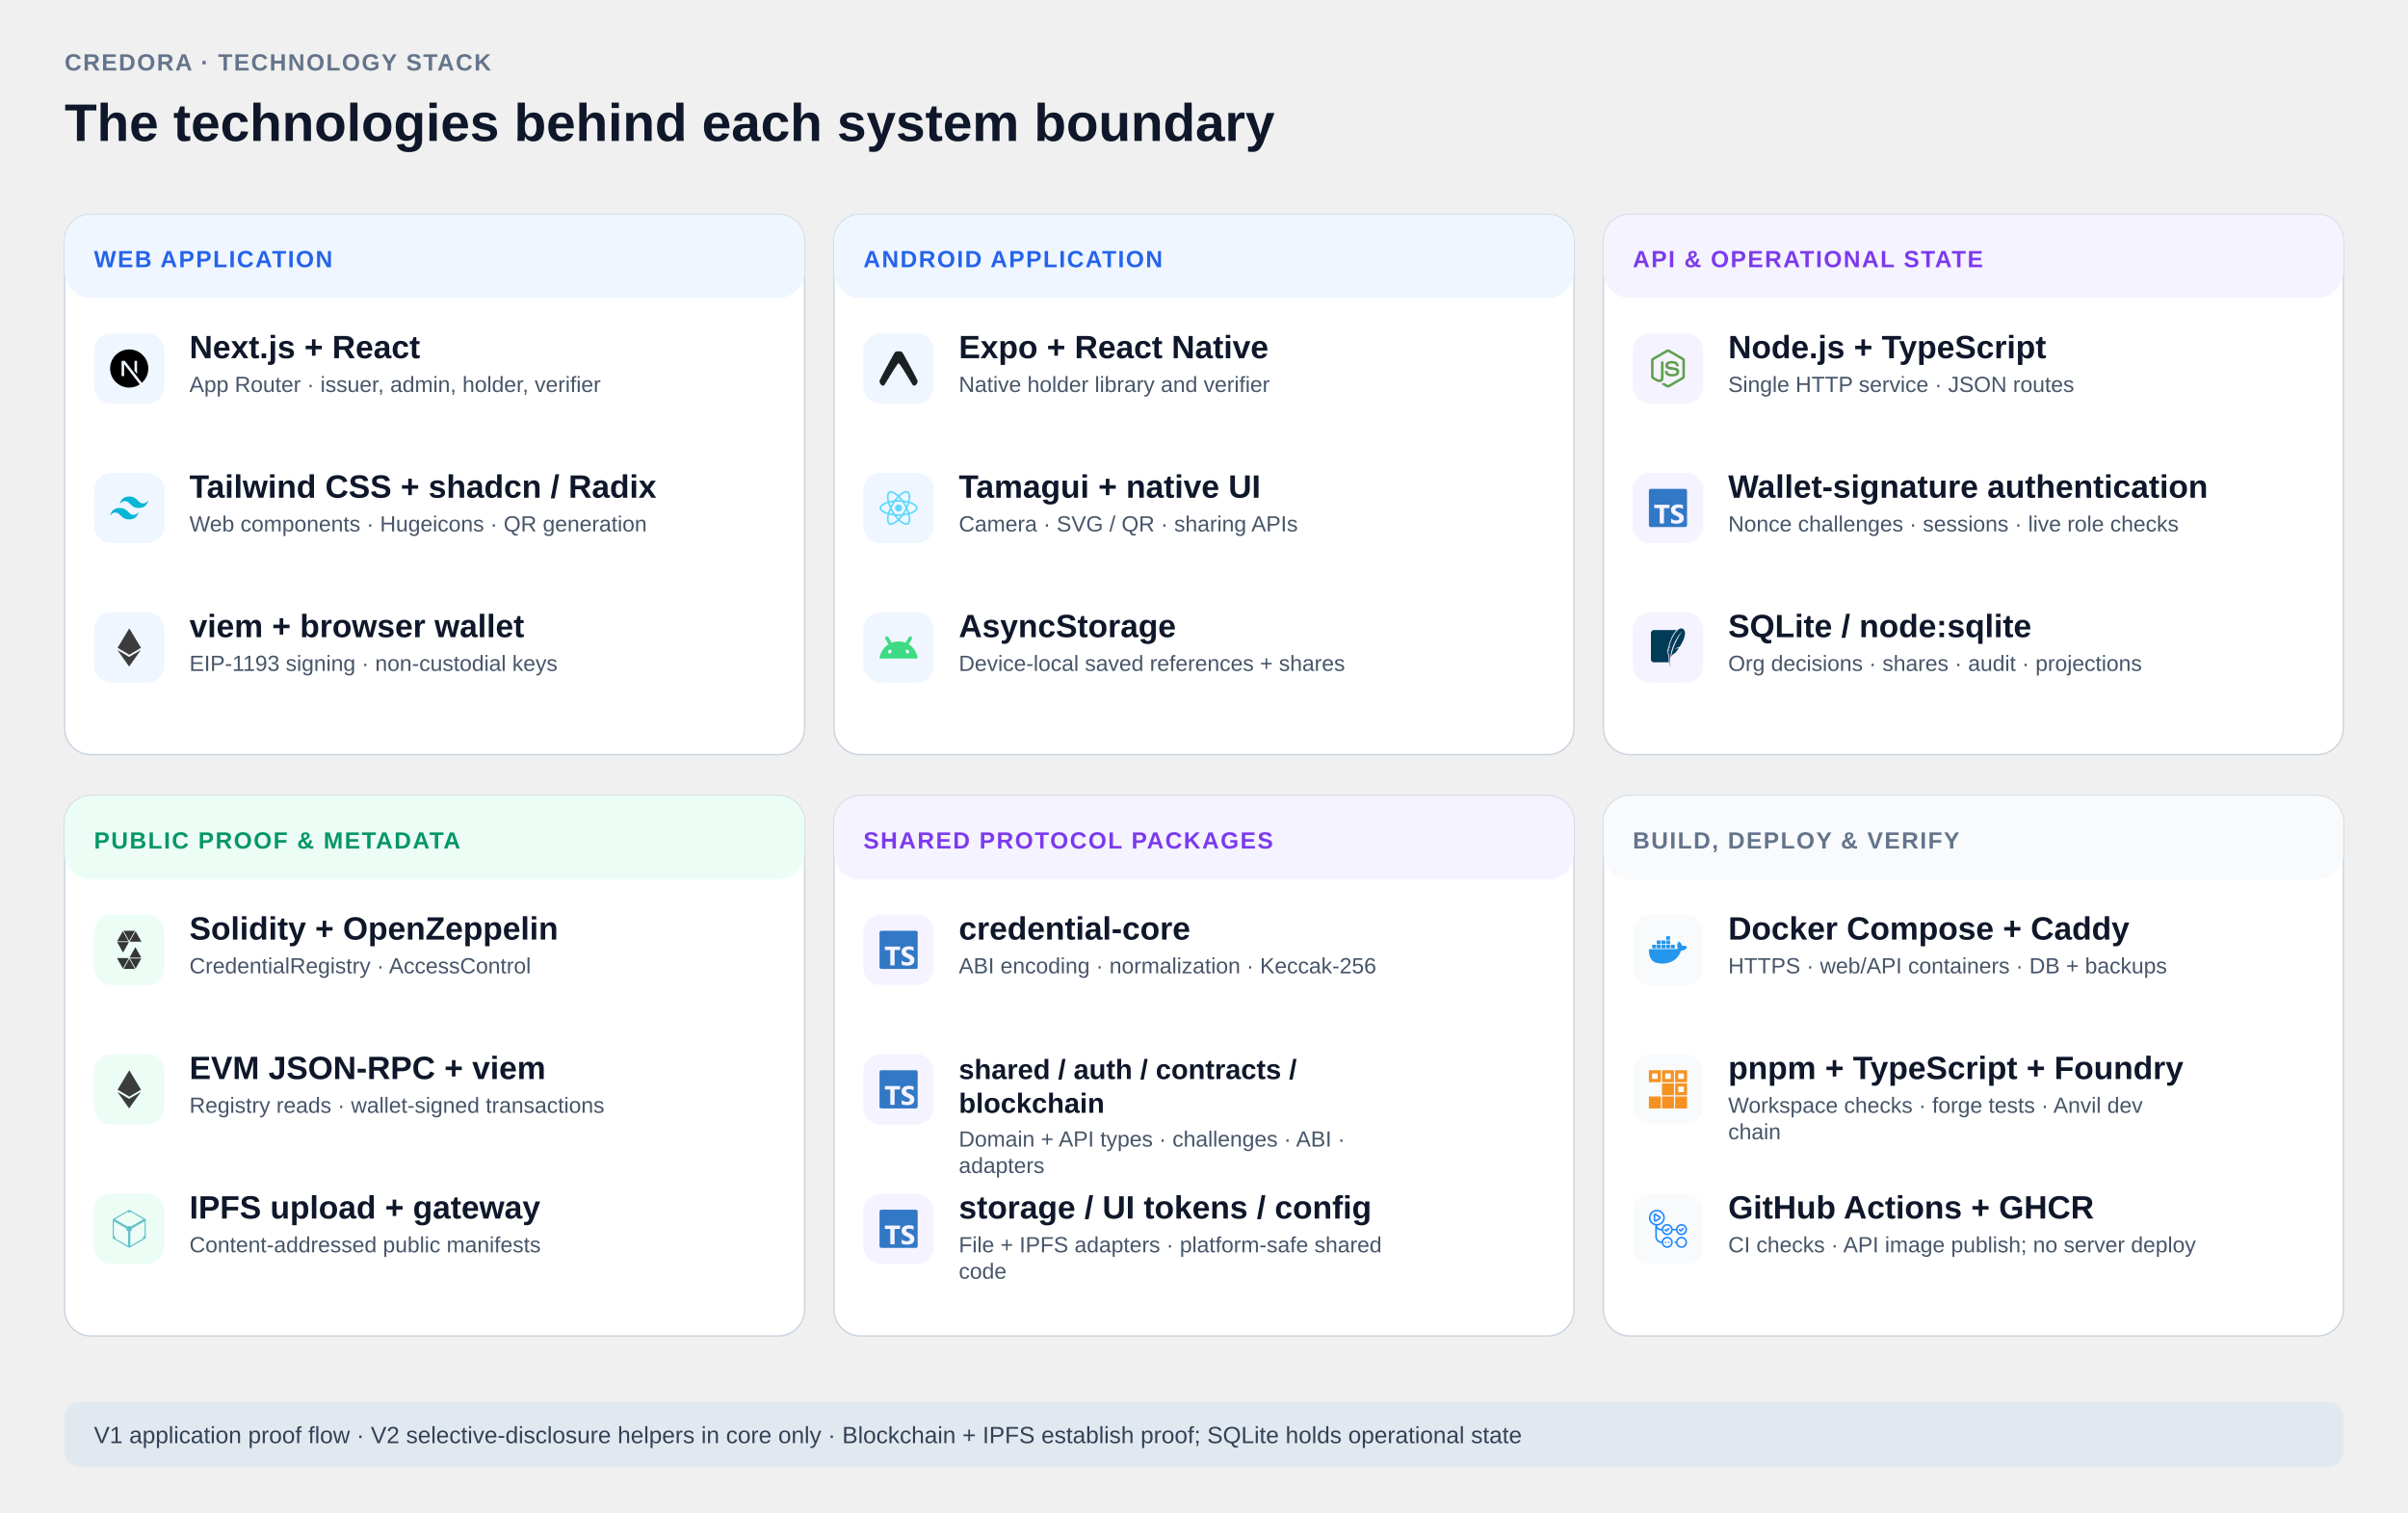
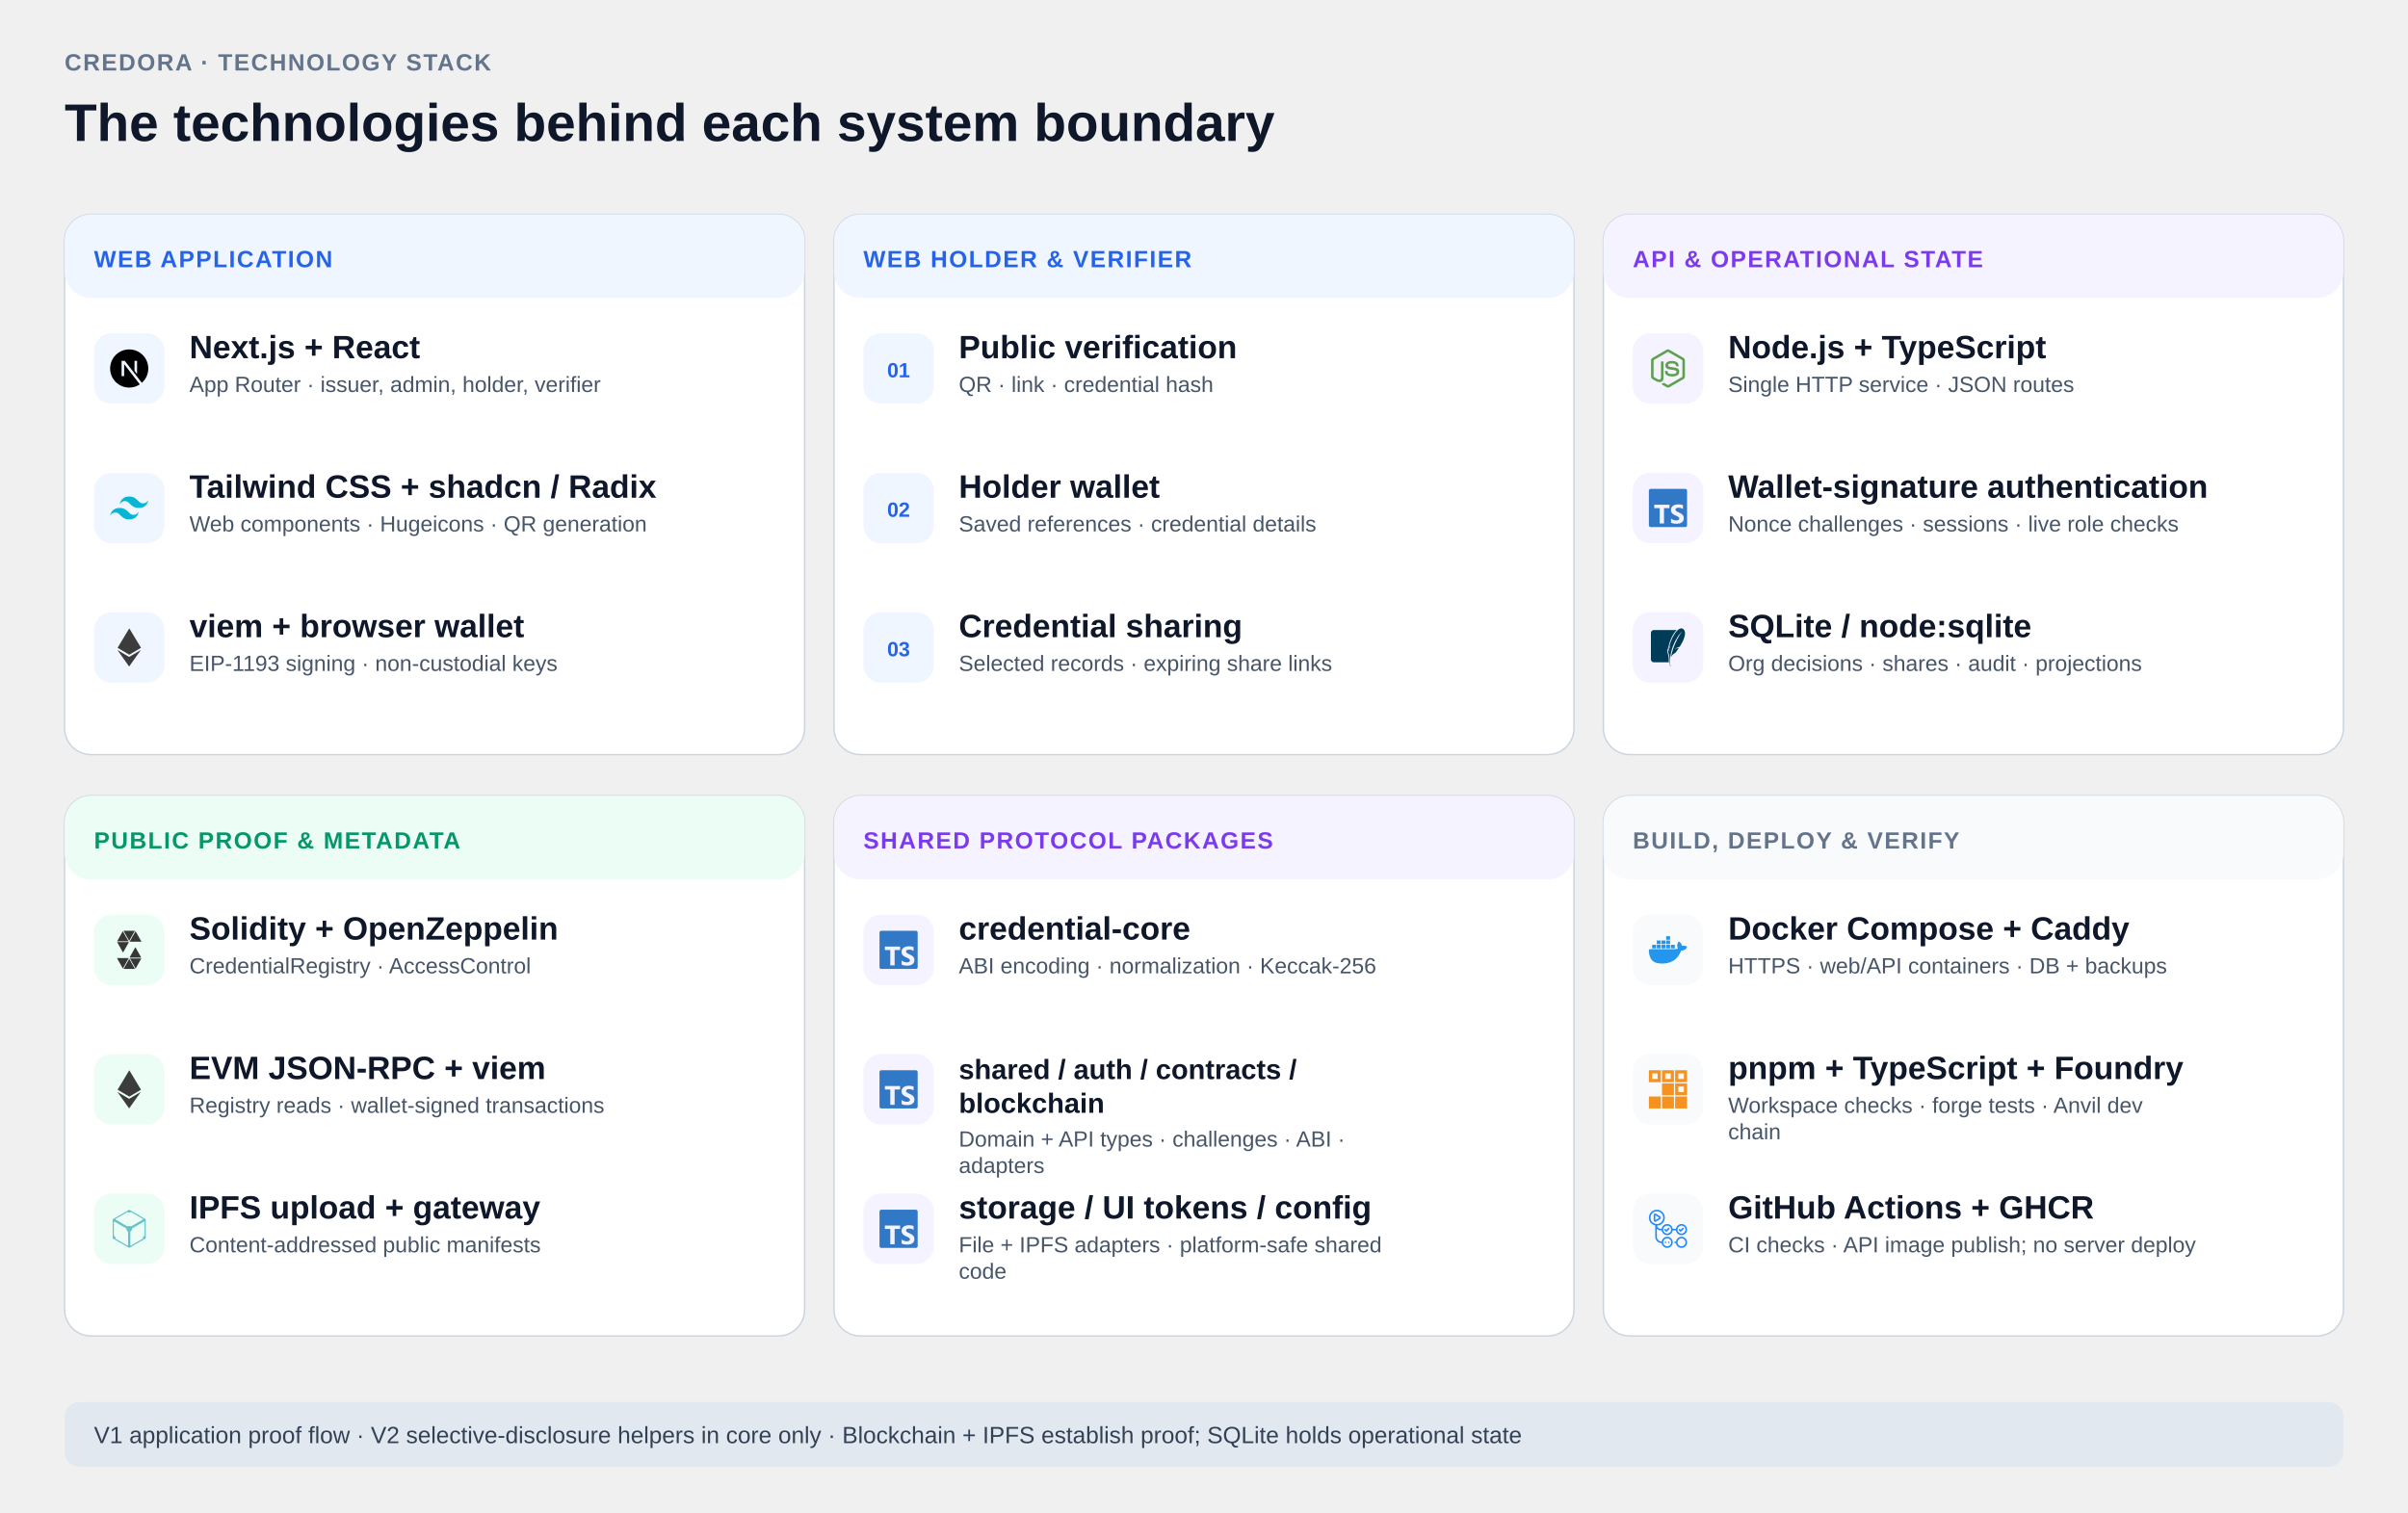
<svg xmlns="http://www.w3.org/2000/svg" width="1640" height="1030" viewBox="0 0 1640 1030">
  <style>text{font-family:Arial,sans-serif} .heading{font-size:16px;font-weight:700;letter-spacing:1px} .title{font-size:22px;font-weight:700;fill:#0F172A} .detail{font-size:15px;fill:#475569}</style>
  <text x="44" y="48" class="heading" fill="#64748B">CREDORA · TECHNOLOGY STACK</text>
  <text x="44" y="96" font-size="36" font-weight="700" fill="#0F172A">The technologies behind each system boundary</text>
  <rect x="44" y="146" width="504" height="368" rx="18" fill="white" stroke="#CBD5E1" />
  <rect x="44" y="146" width="504" height="57" rx="18" fill="#EFF6FF" />
  <text x="64" y="182" class="heading" fill="#2563EB">WEB APPLICATION</text>
  <rect x="64" y="227" width="48" height="48" rx="12" fill="#EFF6FF" />
  <svg x="75" y="238" width="26" height="26" viewBox="0 0 24 24">
    <path d="M18.665 21.978C16.758 23.255 14.465 24 12 24 5.377 24 0 18.623 0 12S5.377 0 12 0s12 5.377 12 12c0 3.583-1.574 6.801-4.067 9.001L9.219 7.2H7.2v9.596h1.615V9.251l9.85 12.727Zm-3.332-8.533 1.6 2.061V7.2h-1.6v6.245Z" fill="#000000" />
  </svg>
  <text x="129" y="244" class="title">Next.js + React</text>
  <text x="129" y="267" class="detail">App Router · issuer, admin, holder, verifier</text>
  <rect x="64" y="322" width="48" height="48" rx="12" fill="#EFF6FF" />
  <svg x="75" y="333" width="26" height="26" viewBox="0 0 24 24">
    <path d="M12.001,4.8c-3.2,0-5.2,1.6-6,4.8c1.2-1.6,2.6-2.2,4.2-1.8c0.913,0.228,1.565,0.89,2.288,1.624 C13.666,10.618,15.027,12,18.001,12c3.2,0,5.2-1.6,6-4.8c-1.2,1.6-2.6,2.2-4.2,1.8c-0.913-0.228-1.565-0.89-2.288-1.624 C16.337,6.182,14.976,4.8,12.001,4.8z M6.001,12c-3.2,0-5.2,1.6-6,4.8c1.2-1.6,2.6-2.2,4.2-1.8c0.913,0.228,1.565,0.89,2.288,1.624 c1.177,1.194,2.538,2.576,5.512,2.576c3.2,0,5.2-1.6,6-4.8c-1.2,1.6-2.6,2.2-4.2,1.8c-0.913-0.228-1.565-0.89-2.288-1.624 C10.337,13.382,8.976,12,6.001,12z" fill="#06B6D4" />
  </svg>
  <text x="129" y="339" class="title">Tailwind CSS + shadcn / Radix</text>
  <text x="129" y="362" class="detail">Web components · Hugeicons · QR generation</text>
  <rect x="64" y="417" width="48" height="48" rx="12" fill="#EFF6FF" />
  <svg x="75" y="428" width="26" height="26" viewBox="0 0 24 24">
    <path d="M11.944 17.97L4.58 13.62 11.943 24l7.37-10.38-7.372 4.35h.003zM12.056 0L4.69 12.223l7.365 4.354 7.365-4.35L12.056 0z" fill="#3C3C3D" />
  </svg>
  <text x="129" y="434" class="title">viem + browser wallet</text>
  <text x="129" y="457" class="detail">EIP-1193 signing · non-custodial keys</text>
-   <rect x="568" y="146" width="504" height="368" rx="18" fill="white" stroke="#CBD5E1" />
-   <rect x="568" y="146" width="504" height="57" rx="18" fill="#EFF6FF" />
-   <text x="588" y="182" class="heading" fill="#2563EB">ANDROID APPLICATION</text>
-   <rect x="588" y="227" width="48" height="48" rx="12" fill="#EFF6FF" />
-   <svg x="599" y="238" width="26" height="26" viewBox="0 0 24 24">
-     <path d="M0 20.084c.043.53.23 1.063.718 1.778.58.849 1.576 1.315 2.303.567.49-.505 5.794-9.776 8.35-13.29a.761.761 0 011.248 0c2.556 3.514 7.86 12.785 8.35 13.29.727.748 1.723.282 2.303-.567.57-.835.728-1.42.728-2.046 0-.426-8.26-15.798-9.092-17.078-.8-1.23-1.044-1.498-2.397-1.542h-1.032c-1.353.044-1.597.311-2.398 1.542C8.267 3.991.33 18.758 0 19.77Z" fill="#1C2024" />
-   </svg>
-   <text x="653" y="244" class="title">Expo + React Native</text>
-   <text x="653" y="267" class="detail">Native holder library and verifier</text>
-   <rect x="588" y="322" width="48" height="48" rx="12" fill="#EFF6FF" />
-   <svg x="599" y="333" width="26" height="26" viewBox="0 0 24 24">
-     <path d="M14.23 12.004a2.236 2.236 0 0 1-2.235 2.236 2.236 2.236 0 0 1-2.236-2.236 2.236 2.236 0 0 1 2.235-2.236 2.236 2.236 0 0 1 2.236 2.236zm2.648-10.69c-1.346 0-3.107.96-4.888 2.622-1.78-1.653-3.542-2.602-4.887-2.602-.41 0-.783.093-1.106.278-1.375.793-1.683 3.264-.973 6.365C1.98 8.917 0 10.42 0 12.004c0 1.59 1.99 3.097 5.043 4.03-.704 3.113-.39 5.588.988 6.38.32.187.69.275 1.102.275 1.345 0 3.107-.96 4.888-2.624 1.78 1.654 3.542 2.603 4.887 2.603.41 0 .783-.09 1.106-.275 1.374-.792 1.683-3.263.973-6.365C22.02 15.096 24 13.59 24 12.004c0-1.59-1.99-3.097-5.043-4.032.704-3.11.39-5.587-.988-6.38-.318-.184-.688-.277-1.092-.278zm-.005 1.09v.006c.225 0 .406.044.558.127.666.382.955 1.835.73 3.704-.054.46-.142.945-.25 1.44-.96-.236-2.006-.417-3.107-.534-.66-.905-1.345-1.727-2.035-2.447 1.592-1.48 3.087-2.292 4.105-2.295zm-9.77.02c1.012 0 2.514.808 4.11 2.28-.686.72-1.37 1.537-2.02 2.442-1.107.117-2.154.298-3.113.538-.112-.49-.195-.964-.254-1.42-.23-1.868.054-3.32.714-3.707.19-.09.4-.127.563-.132zm4.882 3.05c.455.468.91.992 1.36 1.564-.44-.02-.89-.034-1.345-.034-.46 0-.915.01-1.36.034.44-.572.895-1.096 1.345-1.565zM12 8.1c.74 0 1.477.034 2.202.093.406.582.802 1.203 1.183 1.86.372.64.71 1.29 1.018 1.946-.308.655-.646 1.31-1.013 1.95-.38.66-.773 1.288-1.18 1.87-.728.063-1.466.098-2.21.098-.74 0-1.477-.035-2.202-.093-.406-.582-.802-1.204-1.183-1.86-.372-.64-.71-1.29-1.018-1.946.303-.657.646-1.313 1.013-1.954.38-.66.773-1.286 1.18-1.868.728-.064 1.466-.098 2.21-.098zm-3.635.254c-.24.377-.48.763-.704 1.16-.225.39-.435.782-.635 1.174-.265-.656-.49-1.31-.676-1.947.64-.15 1.315-.283 2.015-.386zm7.26 0c.695.103 1.365.23 2.006.387-.18.632-.405 1.282-.66 1.933-.2-.39-.41-.783-.64-1.174-.225-.392-.465-.774-.705-1.146zm3.063.675c.484.15.944.317 1.375.498 1.732.74 2.852 1.708 2.852 2.476-.005.768-1.125 1.74-2.857 2.475-.42.18-.88.342-1.355.493-.28-.958-.646-1.956-1.1-2.98.45-1.017.81-2.01 1.085-2.964zm-13.395.004c.278.96.645 1.957 1.1 2.98-.45 1.017-.812 2.01-1.086 2.964-.484-.15-.944-.318-1.37-.5-1.732-.737-2.852-1.706-2.852-2.474 0-.768 1.12-1.742 2.852-2.476.42-.18.88-.342 1.356-.494zm11.678 4.28c.265.657.49 1.312.676 1.948-.64.157-1.316.29-2.016.39.24-.375.48-.762.705-1.158.225-.39.435-.788.636-1.18zm-9.945.02c.2.392.41.783.64 1.175.23.39.465.772.705 1.143-.695-.102-1.365-.23-2.006-.386.18-.63.406-1.282.66-1.933zM17.92 16.32c.112.493.2.968.254 1.423.23 1.868-.054 3.32-.714 3.708-.147.09-.338.128-.563.128-1.012 0-2.514-.807-4.11-2.28.686-.72 1.37-1.536 2.02-2.44 1.107-.118 2.154-.3 3.113-.54zm-11.83.01c.96.234 2.006.415 3.107.532.66.905 1.345 1.727 2.035 2.446-1.595 1.483-3.092 2.295-4.11 2.295-.22-.005-.406-.05-.553-.132-.666-.38-.955-1.834-.73-3.703.054-.46.142-.944.25-1.438zm4.56.64c.44.02.89.034 1.345.034.46 0 .915-.01 1.36-.034-.44.572-.895 1.095-1.345 1.565-.455-.47-.91-.993-1.36-1.565z" fill="#61DAFB" />
-   </svg>
-   <text x="653" y="339" class="title">Tamagui + native UI</text>
-   <text x="653" y="362" class="detail">Camera · SVG / QR · sharing APIs</text>
-   <rect x="588" y="417" width="48" height="48" rx="12" fill="#EFF6FF" />
-   <svg x="599" y="428" width="26" height="26" viewBox="0 0 24 24">
-     <path d="M18.439 5.559c-.675 1.166-1.352 2.332-2.027 3.498-.037-.015-.074-.029-.111-.043-1.825-.696-3.484-.8-4.42-.787-1.855.018-3.354.464-4.26.82-.084-.149-1.753-3.021-2.022-3.486a1.145 1.145 0 0 0-.141-.191c-.331-.364-.905-.486-1.379-.203-.475.282-.714.936-.389 1.502 1.947 3.37-.097-.216 1.947 3.359.017.031-.495.264-1.393 1.018C2.899 12.176.452 14.772 0 18.99h24c-.119-1.111-.369-2.099-.746-3.068-.744-1.912-1.843-3.293-2.74-4.184a12.105 12.105 0 0 0-2.131-1.688c.659-1.122 1.312-2.256 1.965-3.385.208-.361.189-.796-.008-1.119a1.1 1.1 0 0 0-.852-.533c-.522-.054-.939.313-1.049.545zm-.039 8.461c.394.593.324 1.331-.156 1.65-.48.32-1.188.099-1.582-.494-.394-.593-.324-1.331.156-1.65.473-.315 1.181-.109 1.582.494zM7.207 13.527c.48.32.551 1.058.156 1.65-.394.593-1.104.814-1.584.494-.48-.32-.55-1.058-.156-1.65.401-.602 1.109-.811 1.584-.494z" fill="#3DDC84" />
-   </svg>
-   <text x="653" y="434" class="title">AsyncStorage</text>
-   <text x="653" y="457" class="detail">Device-local saved references + shares</text>
  <rect x="1092" y="146" width="504" height="368" rx="18" fill="white" stroke="#CBD5E1" />
  <rect x="1092" y="146" width="504" height="57" rx="18" fill="#F5F3FF" />
  <text x="1112" y="182" class="heading" fill="#7C3AED">API &amp; OPERATIONAL STATE</text>
  <rect x="1112" y="227" width="48" height="48" rx="12" fill="#F5F3FF" />
  <svg x="1123" y="238" width="26" height="26" viewBox="0 0 24 24">
    <path d="M11.998,24c-0.321,0-0.641-0.084-0.922-0.247l-2.936-1.737c-0.438-0.245-0.224-0.332-0.08-0.383 c0.585-0.203,0.703-0.25,1.328-0.604c0.065-0.037,0.151-0.023,0.218,0.017l2.256,1.339c0.082,0.045,0.197,0.045,0.272,0l8.795-5.076 c0.082-0.047,0.134-0.141,0.134-0.238V6.921c0-0.099-0.053-0.192-0.137-0.242l-8.791-5.072c-0.081-0.047-0.189-0.047-0.271,0 L3.075,6.68C2.99,6.729,2.936,6.825,2.936,6.921v10.15c0,0.097,0.054,0.189,0.139,0.235l2.409,1.392 c1.307,0.654,2.108-0.116,2.108-0.89V7.787c0-0.142,0.114-0.253,0.256-0.253h1.115c0.139,0,0.255,0.112,0.255,0.253v10.021 c0,1.745-0.95,2.745-2.604,2.745c-0.508,0-0.909,0-2.026-0.551L2.28,18.675c-0.57-0.329-0.922-0.945-0.922-1.604V6.921 c0-0.659,0.353-1.275,0.922-1.603l8.795-5.082c0.557-0.315,1.296-0.315,1.848,0l8.794,5.082c0.57,0.329,0.924,0.944,0.924,1.603 v10.15c0,0.659-0.354,1.273-0.924,1.604l-8.794,5.078C12.643,23.916,12.324,24,11.998,24z M19.099,13.993 c0-1.9-1.284-2.406-3.987-2.763c-2.731-0.361-3.009-0.548-3.009-1.187c0-0.528,0.235-1.233,2.258-1.233 c1.807,0,2.473,0.389,2.747,1.607c0.024,0.115,0.129,0.199,0.247,0.199h1.141c0.071,0,0.138-0.031,0.186-0.081 c0.048-0.054,0.074-0.123,0.067-0.196c-0.177-2.098-1.571-3.076-4.388-3.076c-2.508,0-4.004,1.058-4.004,2.833 c0,1.925,1.488,2.457,3.895,2.695c2.88,0.282,3.103,0.703,3.103,1.269c0,0.983-0.789,1.402-2.642,1.402 c-2.327,0-2.839-0.584-3.011-1.742c-0.02-0.124-0.126-0.215-0.253-0.215h-1.137c-0.141,0-0.254,0.112-0.254,0.253 c0,1.482,0.806,3.248,4.655,3.248C17.501,17.007,19.099,15.91,19.099,13.993z" fill="#5FA04E" />
  </svg>
  <text x="1177" y="244" class="title">Node.js + TypeScript</text>
  <text x="1177" y="267" class="detail">Single HTTP service · JSON routes</text>
  <rect x="1112" y="322" width="48" height="48" rx="12" fill="#F5F3FF" />
  <svg x="1123" y="333" width="26" height="26" viewBox="0 0 24 24">
    <path d="M1.125 0C.502 0 0 .502 0 1.125v21.75C0 23.498.502 24 1.125 24h21.75c.623 0 1.125-.502 1.125-1.125V1.125C24 .502 23.498 0 22.875 0zm17.363 9.75c.612 0 1.154.037 1.627.111a6.38 6.38 0 0 1 1.306.34v2.458a3.95 3.95 0 0 0-.643-.361 5.093 5.093 0 0 0-.717-.26 5.453 5.453 0 0 0-1.426-.2c-.3 0-.573.028-.819.086a2.1 2.1 0 0 0-.623.242c-.17.104-.3.229-.393.374a.888.888 0 0 0-.14.49c0 .196.053.373.156.529.104.156.252.304.443.444s.423.276.696.41c.273.135.582.274.926.416.47.197.892.407 1.266.628.374.222.695.473.963.753.268.279.472.598.614.957.142.359.214.776.214 1.253 0 .657-.125 1.21-.373 1.656a3.033 3.033 0 0 1-1.012 1.085 4.38 4.38 0 0 1-1.487.596c-.566.12-1.163.18-1.79.18a9.916 9.916 0 0 1-1.84-.164 5.544 5.544 0 0 1-1.512-.493v-2.63a5.033 5.033 0 0 0 3.237 1.2c.333 0 .624-.03.872-.09.249-.06.456-.144.623-.25.166-.108.29-.234.373-.38a1.023 1.023 0 0 0-.074-1.089 2.12 2.12 0 0 0-.537-.5 5.597 5.597 0 0 0-.807-.444 27.72 27.72 0 0 0-1.007-.436c-.918-.383-1.602-.852-2.053-1.405-.45-.553-.676-1.222-.676-2.005 0-.614.123-1.141.369-1.582.246-.441.58-.804 1.004-1.089a4.494 4.494 0 0 1 1.47-.629 7.536 7.536 0 0 1 1.77-.201zm-15.113.188h9.563v2.166H9.506v9.646H6.789v-9.646H3.375z" fill="#3178C6" />
  </svg>
  <text x="1177" y="339" class="title">Wallet-signature authentication</text>
  <text x="1177" y="362" class="detail">Nonce challenges · sessions · live role checks</text>
  <rect x="1112" y="417" width="48" height="48" rx="12" fill="#F5F3FF" />
  <svg x="1123" y="428" width="26" height="26" viewBox="0 0 24 24">
    <path d="M21.678.521c-1.032-.92-2.28-.55-3.513.544a8.71 8.71 0 0 0-.547.535c-2.109 2.237-4.066 6.38-4.674 9.544.237.48.422 1.093.544 1.561a13.044 13.044 0 0 1 .164.703s-.019-.071-.096-.296l-.05-.146a1.689 1.689 0 0 0-.033-.08c-.138-.32-.518-.995-.686-1.289-.143.423-.27.818-.376 1.176.484.884.778 2.4.778 2.4s-.025-.099-.147-.442c-.107-.303-.644-1.244-.772-1.464-.217.804-.304 1.346-.226 1.478.152.256.296.698.422 1.186.286 1.1.485 2.44.485 2.44l.017.224a22.41 22.41 0 0 0 .056 2.748c.095 1.146.273 2.13.5 2.657l.155-.084c-.334-1.038-.47-2.399-.41-3.967.09-2.398.642-5.29 1.661-8.304 1.723-4.55 4.113-8.201 6.3-9.945-1.993 1.8-4.692 7.63-5.5 9.788-.904 2.416-1.545 4.684-1.931 6.857.666-2.037 2.821-2.912 2.821-2.912s1.057-1.304 2.292-3.166c-.74.169-1.955.458-2.362.629-.6.251-.762.337-.762.337s1.945-1.184 3.613-1.72C21.695 7.9 24.195 2.767 21.678.521m-18.573.543A1.842 1.842 0 0 0 1.27 2.9v16.608a1.84 1.84 0 0 0 1.835 1.834h9.418a22.953 22.953 0 0 1-.052-2.707c-.006-.062-.011-.141-.016-.2a27.01 27.01 0 0 0-.473-2.378c-.121-.47-.275-.898-.369-1.057-.116-.197-.098-.31-.097-.432 0-.12.015-.245.037-.386a9.98 9.98 0 0 1 .234-1.045l.217-.028c-.017-.035-.014-.065-.031-.097l-.041-.381a32.8 32.8 0 0 1 .382-1.194l.2-.019c-.008-.016-.01-.038-.018-.053l-.043-.316c.63-3.28 2.587-7.443 4.8-9.791.066-.069.133-.128.198-.194Z" fill="#003B57" />
  </svg>
  <text x="1177" y="434" class="title">SQLite / node:sqlite</text>
  <text x="1177" y="457" class="detail">Org decisions · shares · audit · projections</text>
  <rect x="44" y="542" width="504" height="368" rx="18" fill="white" stroke="#CBD5E1" />
  <rect x="44" y="542" width="504" height="57" rx="18" fill="#ECFDF5" />
  <text x="64" y="578" class="heading" fill="#059669">PUBLIC PROOF &amp; METADATA</text>
  <rect x="64" y="623" width="48" height="48" rx="12" fill="#ECFDF5" />
  <svg x="75" y="634" width="26" height="26" viewBox="0 0 24 24">
    <path d="M4.409 6.608L7.981.255l3.572 6.353H4.409zM8.411 0l3.569 6.348L15.552 0H8.411zm4.036 17.392l3.572 6.354 3.575-6.354h-7.147zm-.608-10.284h-7.43l3.715 6.605 3.715-6.605zm.428-.25h7.428L15.982.255l-3.715 6.603zM15.589 24l-3.569-6.349L8.448 24h7.141zm-3.856-6.858H4.306l3.712 6.603 3.715-6.603zm.428-.25h7.433l-3.718-6.605-3.715 6.605z" fill="#363636" />
  </svg>
  <text x="129" y="640" class="title">Solidity + OpenZeppelin</text>
  <text x="129" y="663" class="detail">CredentialRegistry · AccessControl</text>
  <rect x="64" y="718" width="48" height="48" rx="12" fill="#ECFDF5" />
  <svg x="75" y="729" width="26" height="26" viewBox="0 0 24 24">
    <path d="M11.944 17.97L4.58 13.62 11.943 24l7.37-10.38-7.372 4.35h.003zM12.056 0L4.69 12.223l7.365 4.354 7.365-4.35L12.056 0z" fill="#3C3C3D" />
  </svg>
  <text x="129" y="735" class="title">EVM JSON-RPC + viem</text>
  <text x="129" y="758" class="detail">Registry reads · wallet-signed transactions</text>
  <rect x="64" y="813" width="48" height="48" rx="12" fill="#ECFDF5" />
  <svg x="75" y="824" width="26" height="26" viewBox="0 0 24 24">
    <path d="M12 0L1.608 6v12L12 24l10.392-6V6zm-1.073 1.445h.001a1.8 1.8 0 002.138 0l7.534 4.35a1.794 1.794 0 000 .403l-7.535 4.35a1.8 1.8 0 00-2.137 0l-7.536-4.35a1.795 1.795 0 000-.402zM21.324 7.4c.109.08.226.147.349.201v8.7a1.8 1.8 0 00-1.069 1.852l-7.535 4.35a1.8 1.8 0 00-.349-.2l-.009-8.653a1.8 1.8 0 001.07-1.851zm-18.648.048l7.535 4.35a1.8 1.8 0 001.069 1.852v8.7c-.124.054-.24.122-.349.202l-7.535-4.35a1.8 1.8 0 00-1.069-1.852v-8.7c.124-.054.24-.122.35-.202z" fill="#65C2CB" />
  </svg>
  <text x="129" y="830" class="title">IPFS upload + gateway</text>
  <text x="129" y="853" class="detail">Content-addressed public manifests</text>
  <rect x="568" y="542" width="504" height="368" rx="18" fill="white" stroke="#CBD5E1" />
  <rect x="568" y="542" width="504" height="57" rx="18" fill="#F5F3FF" />
  <text x="588" y="578" class="heading" fill="#7C3AED">SHARED PROTOCOL PACKAGES</text>
  <rect x="588" y="623" width="48" height="48" rx="12" fill="#F5F3FF" />
  <svg x="599" y="634" width="26" height="26" viewBox="0 0 24 24">
    <path d="M1.125 0C.502 0 0 .502 0 1.125v21.75C0 23.498.502 24 1.125 24h21.75c.623 0 1.125-.502 1.125-1.125V1.125C24 .502 23.498 0 22.875 0zm17.363 9.75c.612 0 1.154.037 1.627.111a6.38 6.38 0 0 1 1.306.34v2.458a3.95 3.95 0 0 0-.643-.361 5.093 5.093 0 0 0-.717-.26 5.453 5.453 0 0 0-1.426-.2c-.3 0-.573.028-.819.086a2.1 2.1 0 0 0-.623.242c-.17.104-.3.229-.393.374a.888.888 0 0 0-.14.49c0 .196.053.373.156.529.104.156.252.304.443.444s.423.276.696.41c.273.135.582.274.926.416.47.197.892.407 1.266.628.374.222.695.473.963.753.268.279.472.598.614.957.142.359.214.776.214 1.253 0 .657-.125 1.21-.373 1.656a3.033 3.033 0 0 1-1.012 1.085 4.38 4.38 0 0 1-1.487.596c-.566.12-1.163.18-1.79.18a9.916 9.916 0 0 1-1.84-.164 5.544 5.544 0 0 1-1.512-.493v-2.63a5.033 5.033 0 0 0 3.237 1.2c.333 0 .624-.03.872-.09.249-.06.456-.144.623-.25.166-.108.29-.234.373-.38a1.023 1.023 0 0 0-.074-1.089 2.12 2.12 0 0 0-.537-.5 5.597 5.597 0 0 0-.807-.444 27.72 27.72 0 0 0-1.007-.436c-.918-.383-1.602-.852-2.053-1.405-.45-.553-.676-1.222-.676-2.005 0-.614.123-1.141.369-1.582.246-.441.58-.804 1.004-1.089a4.494 4.494 0 0 1 1.47-.629 7.536 7.536 0 0 1 1.77-.201zm-15.113.188h9.563v2.166H9.506v9.646H6.789v-9.646H3.375z" fill="#3178C6" />
  </svg>
  <text x="653" y="640" class="title">credential-core</text>
  <text x="653" y="663" class="detail">ABI encoding · normalization · Keccak-256</text>
  <rect x="588" y="718" width="48" height="48" rx="12" fill="#F5F3FF" />
  <svg x="599" y="729" width="26" height="26" viewBox="0 0 24 24">
    <path d="M1.125 0C.502 0 0 .502 0 1.125v21.75C0 23.498.502 24 1.125 24h21.75c.623 0 1.125-.502 1.125-1.125V1.125C24 .502 23.498 0 22.875 0zm17.363 9.75c.612 0 1.154.037 1.627.111a6.38 6.38 0 0 1 1.306.34v2.458a3.95 3.95 0 0 0-.643-.361 5.093 5.093 0 0 0-.717-.26 5.453 5.453 0 0 0-1.426-.2c-.3 0-.573.028-.819.086a2.1 2.1 0 0 0-.623.242c-.17.104-.3.229-.393.374a.888.888 0 0 0-.14.49c0 .196.053.373.156.529.104.156.252.304.443.444s.423.276.696.41c.273.135.582.274.926.416.47.197.892.407 1.266.628.374.222.695.473.963.753.268.279.472.598.614.957.142.359.214.776.214 1.253 0 .657-.125 1.21-.373 1.656a3.033 3.033 0 0 1-1.012 1.085 4.38 4.38 0 0 1-1.487.596c-.566.12-1.163.18-1.79.18a9.916 9.916 0 0 1-1.84-.164 5.544 5.544 0 0 1-1.512-.493v-2.63a5.033 5.033 0 0 0 3.237 1.2c.333 0 .624-.03.872-.09.249-.06.456-.144.623-.25.166-.108.29-.234.373-.38a1.023 1.023 0 0 0-.074-1.089 2.12 2.12 0 0 0-.537-.5 5.597 5.597 0 0 0-.807-.444 27.72 27.72 0 0 0-1.007-.436c-.918-.383-1.602-.852-2.053-1.405-.45-.553-.676-1.222-.676-2.005 0-.614.123-1.141.369-1.582.246-.441.58-.804 1.004-1.089a4.494 4.494 0 0 1 1.47-.629 7.536 7.536 0 0 1 1.77-.201zm-15.113.188h9.563v2.166H9.506v9.646H6.789v-9.646H3.375z" fill="#3178C6" />
  </svg>
  <text x="653" y="735" class="title" style="font-size:19px">shared / auth / contracts /</text>
  <text x="653" y="758" class="title" style="font-size:19px">blockchain</text>
  <text x="653" y="781" class="detail">Domain + API types · challenges · ABI ·</text>
  <text x="653" y="799" class="detail">adapters</text>
  <rect x="588" y="813" width="48" height="48" rx="12" fill="#F5F3FF" />
  <svg x="599" y="824" width="26" height="26" viewBox="0 0 24 24">
    <path d="M1.125 0C.502 0 0 .502 0 1.125v21.75C0 23.498.502 24 1.125 24h21.75c.623 0 1.125-.502 1.125-1.125V1.125C24 .502 23.498 0 22.875 0zm17.363 9.75c.612 0 1.154.037 1.627.111a6.38 6.38 0 0 1 1.306.34v2.458a3.95 3.95 0 0 0-.643-.361 5.093 5.093 0 0 0-.717-.26 5.453 5.453 0 0 0-1.426-.2c-.3 0-.573.028-.819.086a2.1 2.1 0 0 0-.623.242c-.17.104-.3.229-.393.374a.888.888 0 0 0-.14.49c0 .196.053.373.156.529.104.156.252.304.443.444s.423.276.696.41c.273.135.582.274.926.416.47.197.892.407 1.266.628.374.222.695.473.963.753.268.279.472.598.614.957.142.359.214.776.214 1.253 0 .657-.125 1.21-.373 1.656a3.033 3.033 0 0 1-1.012 1.085 4.38 4.38 0 0 1-1.487.596c-.566.12-1.163.18-1.79.18a9.916 9.916 0 0 1-1.84-.164 5.544 5.544 0 0 1-1.512-.493v-2.63a5.033 5.033 0 0 0 3.237 1.2c.333 0 .624-.03.872-.09.249-.06.456-.144.623-.25.166-.108.29-.234.373-.38a1.023 1.023 0 0 0-.074-1.089 2.12 2.12 0 0 0-.537-.5 5.597 5.597 0 0 0-.807-.444 27.72 27.72 0 0 0-1.007-.436c-.918-.383-1.602-.852-2.053-1.405-.45-.553-.676-1.222-.676-2.005 0-.614.123-1.141.369-1.582.246-.441.58-.804 1.004-1.089a4.494 4.494 0 0 1 1.47-.629 7.536 7.536 0 0 1 1.77-.201zm-15.113.188h9.563v2.166H9.506v9.646H6.789v-9.646H3.375z" fill="#3178C6" />
  </svg>
  <text x="653" y="830" class="title">storage / UI tokens / config</text>
  <text x="653" y="853" class="detail">File + IPFS adapters · platform-safe shared</text>
  <text x="653" y="871" class="detail">code</text>
  <rect x="1092" y="542" width="504" height="368" rx="18" fill="white" stroke="#CBD5E1" />
  <rect x="1092" y="542" width="504" height="57" rx="18" fill="#F8FAFC" />
  <text x="1112" y="578" class="heading" fill="#64748B">BUILD, DEPLOY &amp; VERIFY</text>
  <rect x="1112" y="623" width="48" height="48" rx="12" fill="#F8FAFC" />
  <svg x="1123" y="634" width="26" height="26" viewBox="0 0 24 24">
    <path d="M13.983 11.078h2.119a.186.186 0 00.186-.185V9.006a.186.186 0 00-.186-.186h-2.119a.185.185 0 00-.185.185v1.888c0 .102.083.185.185.185m-2.954-5.43h2.118a.186.186 0 00.186-.186V3.574a.186.186 0 00-.186-.185h-2.118a.185.185 0 00-.185.185v1.888c0 .102.082.185.185.185m0 2.716h2.118a.187.187 0 00.186-.186V6.29a.186.186 0 00-.186-.185h-2.118a.185.185 0 00-.185.185v1.887c0 .102.082.185.185.186m-2.93 0h2.12a.186.186 0 00.184-.186V6.29a.185.185 0 00-.185-.185H8.1a.185.185 0 00-.185.185v1.887c0 .102.083.185.185.186m-2.964 0h2.119a.186.186 0 00.185-.186V6.29a.185.185 0 00-.185-.185H5.136a.186.186 0 00-.186.185v1.887c0 .102.084.185.186.186m5.893 2.715h2.118a.186.186 0 00.186-.185V9.006a.186.186 0 00-.186-.186h-2.118a.185.185 0 00-.185.185v1.888c0 .102.082.185.185.185m-2.93 0h2.12a.185.185 0 00.184-.185V9.006a.185.185 0 00-.184-.186h-2.12a.185.185 0 00-.184.185v1.888c0 .102.083.185.185.185m-2.964 0h2.119a.185.185 0 00.185-.185V9.006a.185.185 0 00-.184-.186h-2.12a.186.186 0 00-.186.186v1.887c0 .102.084.185.186.185m-2.92 0h2.12a.185.185 0 00.184-.185V9.006a.185.185 0 00-.184-.186h-2.12a.185.185 0 00-.184.185v1.888c0 .102.082.185.185.185M23.763 9.89c-.065-.051-.672-.51-1.954-.51-.338.001-.676.03-1.01.087-.248-1.7-1.653-2.53-1.716-2.566l-.344-.199-.226.327c-.284.438-.49.922-.612 1.43-.23.97-.09 1.882.403 2.661-.595.332-1.55.413-1.744.42H.751a.751.751 0 00-.75.748 11.376 11.376 0 00.692 4.062c.545 1.428 1.355 2.48 2.41 3.124 1.18.723 3.1 1.137 5.275 1.137.983.003 1.963-.086 2.93-.266a12.248 12.248 0 003.823-1.389c.98-.567 1.86-1.288 2.61-2.136 1.252-1.418 1.998-2.997 2.553-4.4h.221c1.372 0 2.215-.549 2.68-1.009.309-.293.55-.65.707-1.046l.098-.288Z" fill="#2496ED" />
  </svg>
  <text x="1177" y="640" class="title">Docker Compose + Caddy</text>
  <text x="1177" y="663" class="detail">HTTPS · web/API containers · DB + backups</text>
  <rect x="1112" y="718" width="48" height="48" rx="12" fill="#F8FAFC" />
  <svg x="1123" y="729" width="26" height="26" viewBox="0 0 24 24">
    <path d="M0 0v7.5h7.5V0zm8.25 0v7.5h7.498V0zm8.25 0v7.5H24V0zM2 2h3.5v3.5H2zm8.25 0h3.498v3.5H10.25zm8.25 0H22v3.5h-3.5zM8.25 8.25v7.5h7.498v-7.5zm8.25 0v7.5H24v-7.5zm2 2H22v3.5h-3.5zM0 16.5V24h7.5v-7.5zm8.25 0V24h7.498v-7.5zm8.25 0V24H24v-7.5z" fill="#F69220" />
  </svg>
  <text x="1177" y="735" class="title">pnpm + TypeScript + Foundry</text>
  <text x="1177" y="758" class="detail">Workspace checks · forge tests · Anvil dev</text>
  <text x="1177" y="776" class="detail">chain</text>
  <rect x="1112" y="813" width="48" height="48" rx="12" fill="#F8FAFC" />
  <svg x="1123" y="824" width="26" height="26" viewBox="0 0 24 24">
    <path d="M10.984 13.836a.5.5 0 0 1-.353-.146l-.745-.743a.5.5 0 1 1 .706-.708l.392.391 1.181-1.18a.5.5 0 0 1 .708.707l-1.535 1.533a.504.504 0 0 1-.354.146zm9.353-.147l1.534-1.532a.5.5 0 0 0-.707-.707l-1.181 1.18-.392-.391a.5.5 0 1 0-.706.708l.746.743a.497.497 0 0 0 .706-.001zM4.527 7.452l2.557-1.585A1 1 0 0 0 7.09 4.17L4.533 2.56A1 1 0 0 0 3 3.406v3.196a1.001 1.001 0 0 0 1.527.85zm2.03-2.436L4 6.602V3.406l2.557 1.61zM24 12.5c0 1.93-1.57 3.5-3.5 3.5a3.503 3.503 0 0 1-3.46-3h-2.08a3.503 3.503 0 0 1-3.46 3 3.502 3.502 0 0 1-3.46-3h-.558c-.972 0-1.85-.399-2.482-1.042V17c0 1.654 1.346 3 3 3h.04c.244-1.693 1.7-3 3.46-3 1.93 0 3.5 1.57 3.5 3.5S13.43 24 11.5 24a3.502 3.502 0 0 1-3.46-3H8c-2.206 0-4-1.794-4-4V9.899A5.008 5.008 0 0 1 0 5c0-2.757 2.243-5 5-5s5 2.243 5 5a5.005 5.005 0 0 1-4.952 4.998A2.482 2.482 0 0 0 7.482 12h.558c.244-1.693 1.7-3 3.46-3a3.502 3.502 0 0 1 3.46 3h2.08a3.503 3.503 0 0 1 3.46-3c1.93 0 3.5 1.57 3.5 3.5zm-15 8c0 1.378 1.122 2.5 2.5 2.5s2.5-1.122 2.5-2.5-1.122-2.5-2.5-2.5S9 19.122 9 20.5zM5 9c2.206 0 4-1.794 4-4S7.206 1 5 1 1 2.794 1 5s1.794 4 4 4zm9 3.5c0-1.378-1.122-2.5-2.5-2.5S9 11.122 9 12.5s1.122 2.5 2.5 2.5 2.5-1.122 2.5-2.5zm9 0c0-1.378-1.122-2.5-2.5-2.5S18 11.122 18 12.5s1.122 2.5 2.5 2.5 2.5-1.122 2.5-2.5zm-13 8a.5.5 0 1 0 1 0 .5.5 0 0 0-1 0zm2 0a.5.5 0 1 0 1 0 .5.5 0 0 0-1 0zm12 0c0 1.93-1.57 3.5-3.5 3.5a3.503 3.503 0 0 1-3.46-3.002c-.007.001-.013.005-.021.005l-.506.017h-.017a.5.5 0 0 1-.016-.999l.506-.017c.018-.002.035.006.052.007A3.503 3.503 0 0 1 20.5 17c1.93 0 3.5 1.57 3.5 3.5zm-1 0c0-1.378-1.122-2.5-2.5-2.5S18 19.122 18 20.5s1.122 2.5 2.5 2.5 2.5-1.122 2.5-2.5z" fill="#2088FF" />
  </svg>
  <text x="1177" y="830" class="title">GitHub Actions + GHCR</text>
  <text x="1177" y="853" class="detail">CI checks · API image publish; no server deploy</text>
  <rect x="44" y="955" width="1552" height="44" rx="10" fill="#E2E8F0" />
  <text x="64" y="983" font-size="16" fill="#334155">V1 application proof flow · V2 selective-disclosure helpers in core only · Blockchain + IPFS establish proof; SQLite holds operational state</text>
+   <rect x="568" y="146" width="504" height="368" rx="18" fill="white" stroke="#CBD5E1" />
+   <rect x="568" y="146" width="504" height="57" rx="18" fill="#EFF6FF" />
+   <text x="588" y="182" class="heading" fill="#2563EB">WEB HOLDER &amp; VERIFIER</text>
+   <rect x="588" y="227" width="48" height="48" rx="12" fill="#EFF6FF" />
+   <text x="612" y="257" text-anchor="middle" font-size="14" font-weight="700" fill="#2563EB">01</text>
+   <text x="653" y="244" class="title">Public verification</text>
+   <text x="653" y="267" class="detail">QR · link · credential hash</text>
+   <rect x="588" y="322" width="48" height="48" rx="12" fill="#EFF6FF" />
+   <text x="612" y="352" text-anchor="middle" font-size="14" font-weight="700" fill="#2563EB">02</text>
+   <text x="653" y="339" class="title">Holder wallet</text>
+   <text x="653" y="362" class="detail">Saved references · credential details</text>
+   <rect x="588" y="417" width="48" height="48" rx="12" fill="#EFF6FF" />
+   <text x="612" y="447" text-anchor="middle" font-size="14" font-weight="700" fill="#2563EB">03</text>
+   <text x="653" y="434" class="title">Credential sharing</text>
+   <text x="653" y="457" class="detail">Selected records · expiring share links</text>
</svg>
